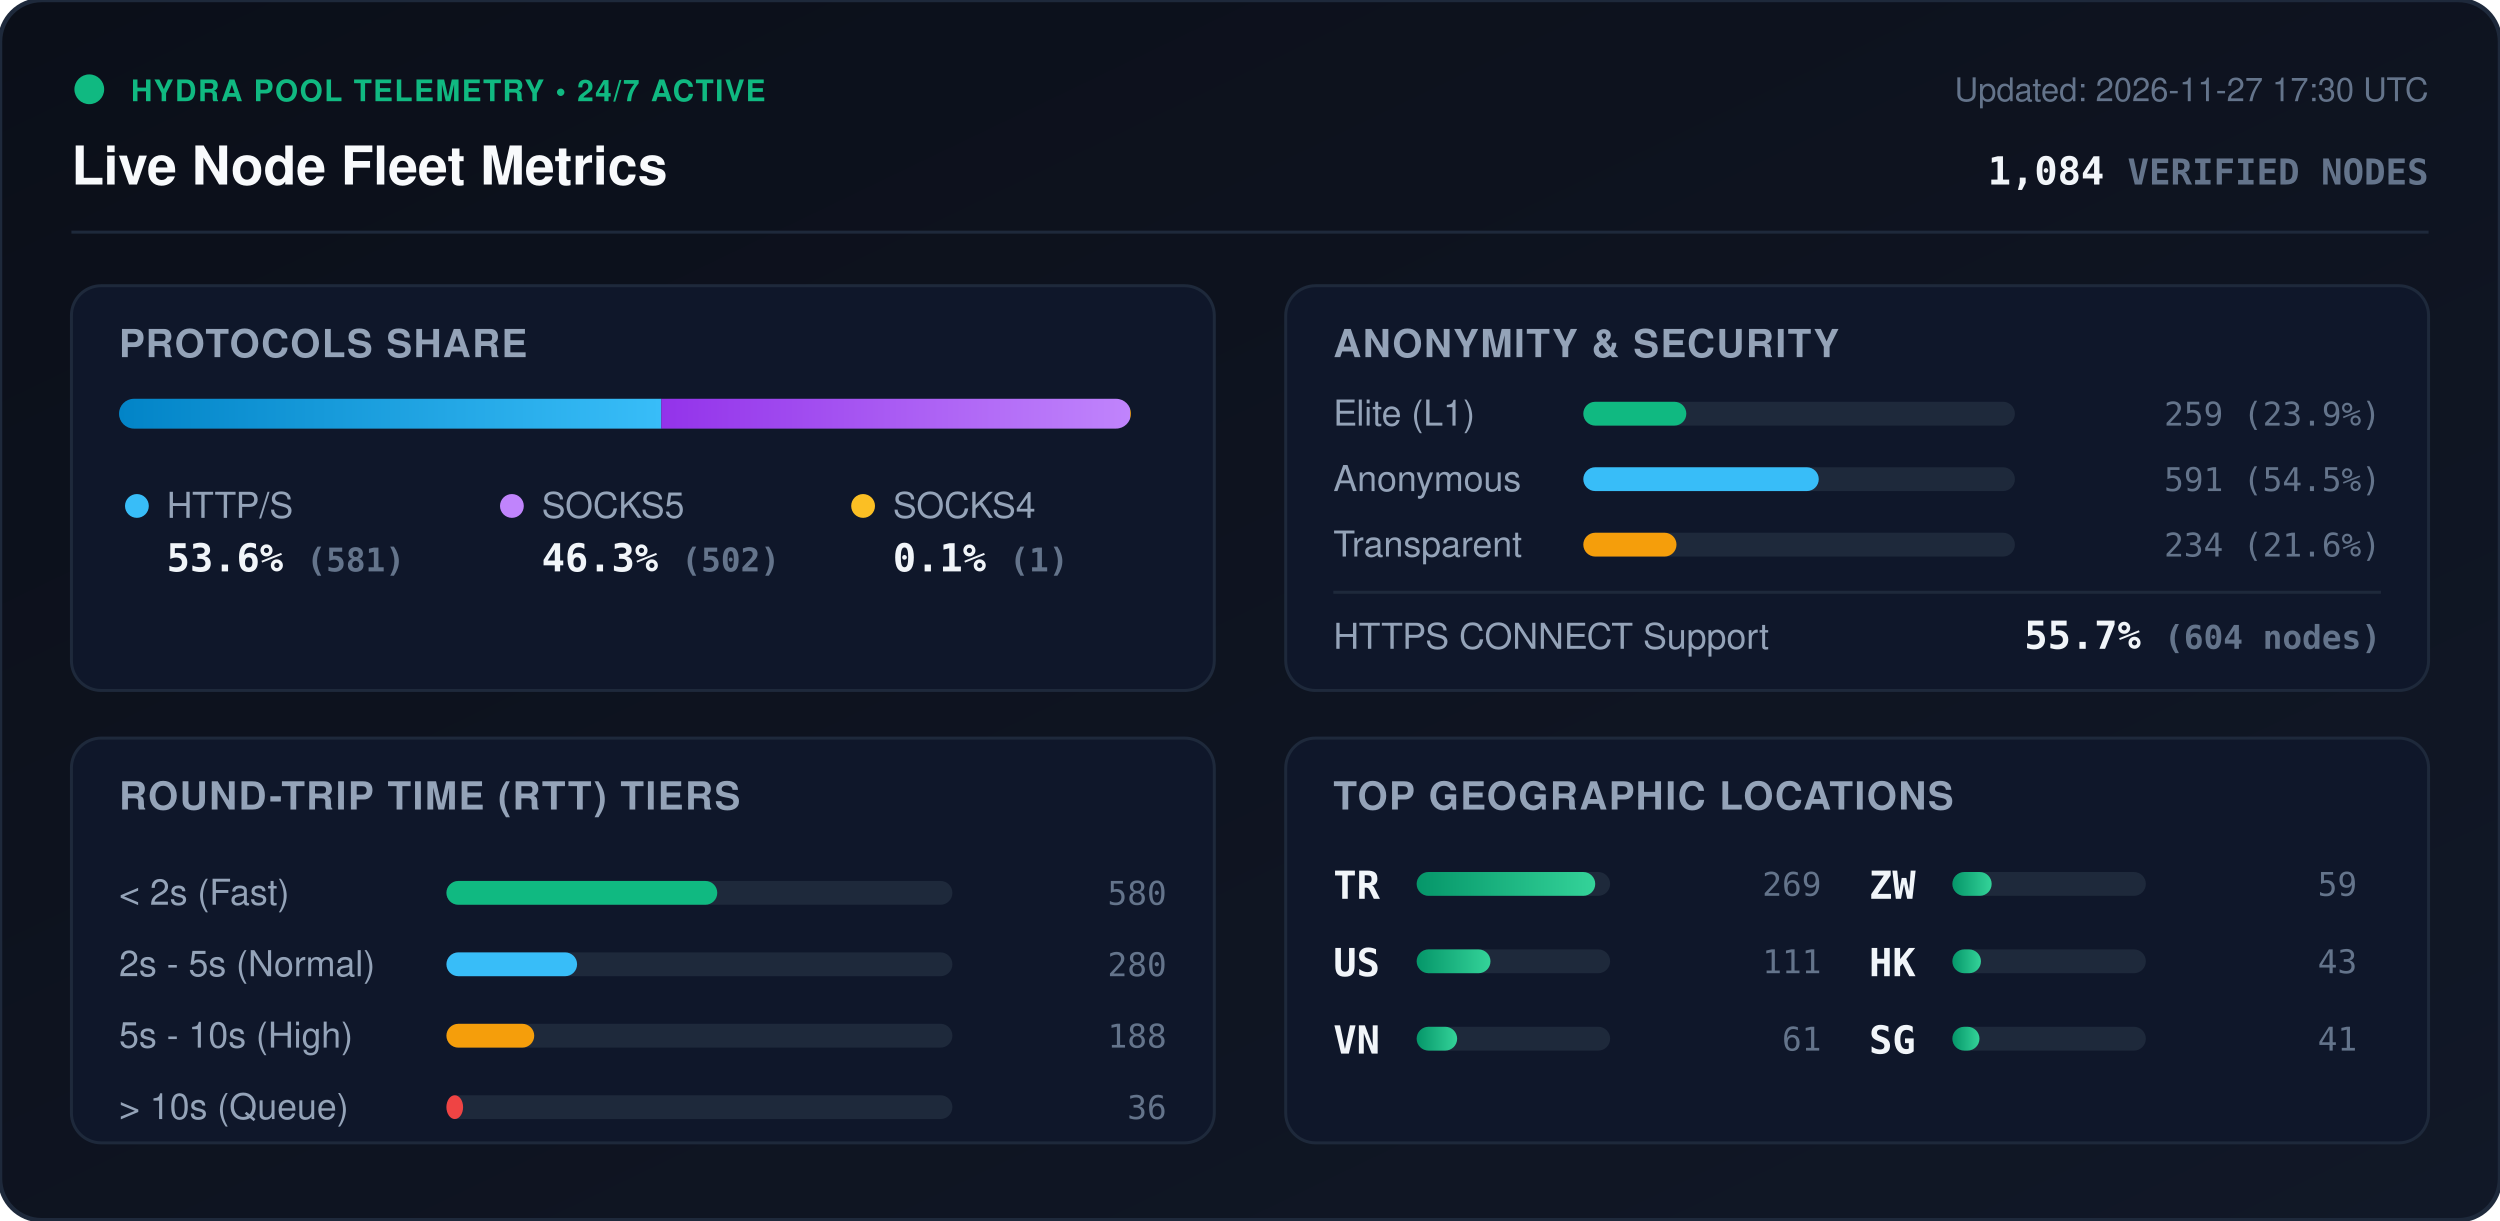
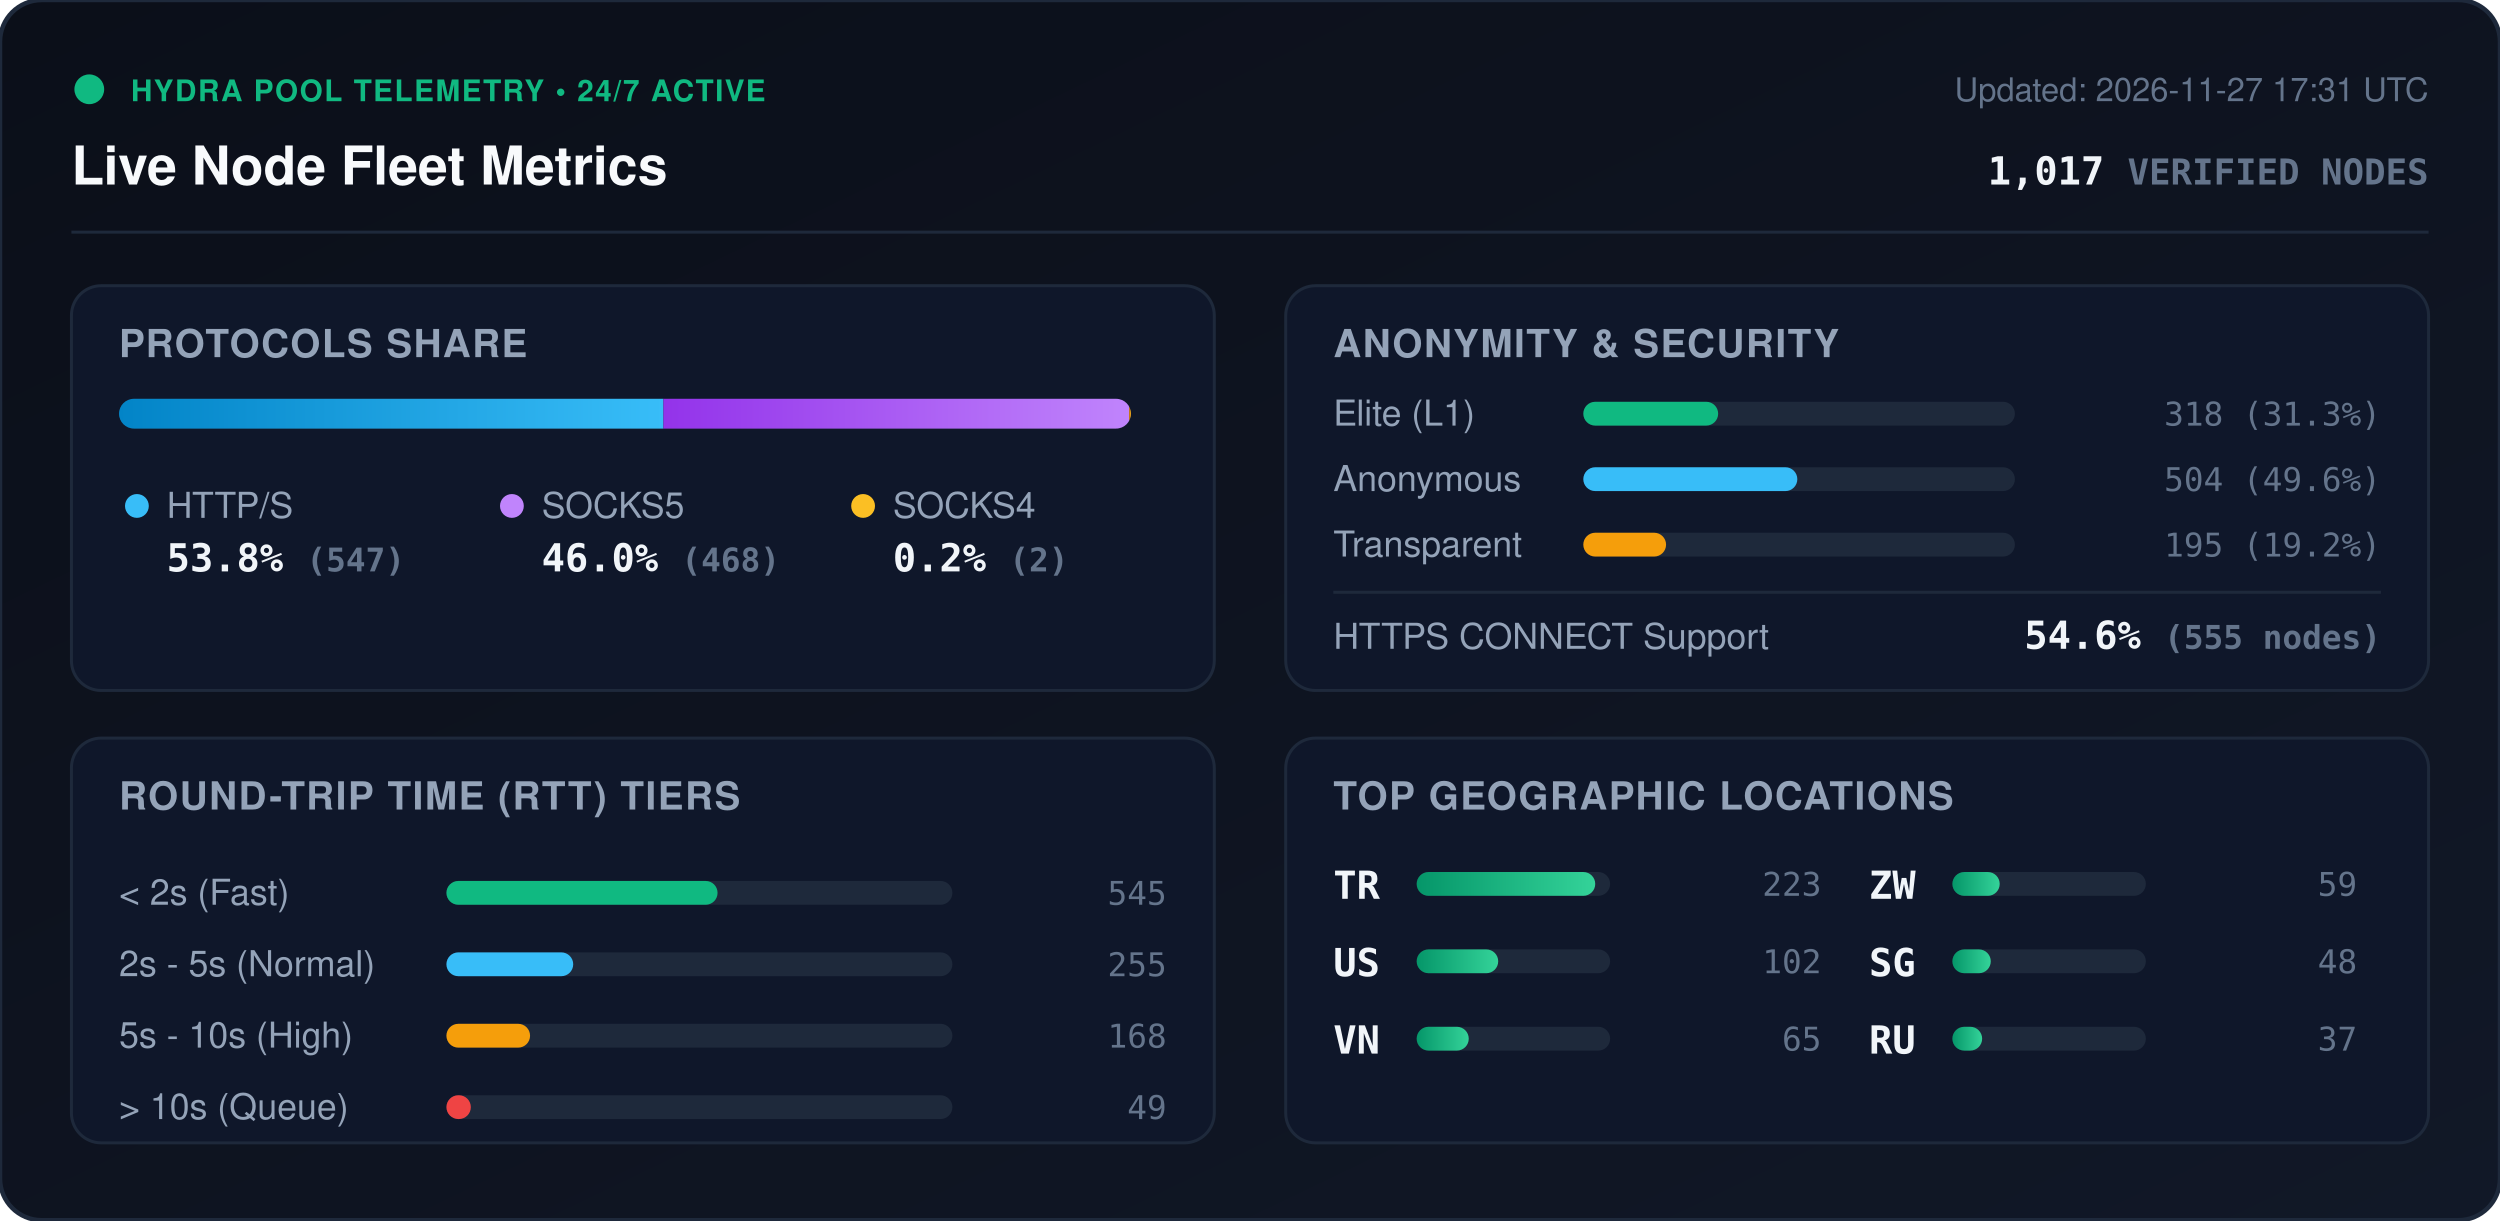
<svg xmlns="http://www.w3.org/2000/svg" viewBox="0 0 840 410" width="840" height="410" style="max-width: 100%; height: auto;">
  <defs>
    <linearGradient id="bg" x1="0%" y1="0%" x2="100%" y2="100%">
      <stop offset="0%" stop-color="#0b0f19" />
      <stop offset="100%" stop-color="#111827" />
    </linearGradient>
    <linearGradient id="bar-http" x1="0%" y1="0%" x2="100%" y2="0%">
      <stop offset="0%" stop-color="#0284c7" />
      <stop offset="100%" stop-color="#38bdf8" />
    </linearGradient>
    <linearGradient id="bar-socks5" x1="0%" y1="0%" x2="100%" y2="0%">
      <stop offset="0%" stop-color="#9333ea" />
      <stop offset="100%" stop-color="#c084fc" />
    </linearGradient>
    <linearGradient id="bar-socks4" x1="0%" y1="0%" x2="100%" y2="0%">
      <stop offset="0%" stop-color="#d97706" />
      <stop offset="100%" stop-color="#fbbf24" />
    </linearGradient>
    <linearGradient id="bar-green" x1="0%" y1="0%" x2="100%" y2="0%">
      <stop offset="0%" stop-color="#059669" />
      <stop offset="100%" stop-color="#34d399" />
    </linearGradient>
    <clipPath id="prog-track-clip">
      <rect width="340.0" height="10" rx="5" />
    </clipPath>
    <style>
      .title { font: 700 18px -apple-system, BlinkMacSystemFont, 'Segoe UI', Helvetica, Arial, sans-serif; fill: #f8fafc; }
      .sub { font: 500 11px -apple-system, BlinkMacSystemFont, 'Segoe UI', Helvetica, Arial, sans-serif; fill: #64748b; }
      .section-hdr { font: 600 13px -apple-system, BlinkMacSystemFont, 'Segoe UI', Helvetica, Arial, sans-serif; fill: #94a3b8; letter-spacing: 0.5px; }
      .metric-val { font: 700 13px -apple-system, BlinkMacSystemFont, 'Segoe UI', Helvetica, Arial, sans-serif; fill: #f1f5f9; }
      .metric-lbl { font: 500 12px -apple-system, BlinkMacSystemFont, 'Segoe UI', Helvetica, Arial, sans-serif; fill: #94a3b8; }
      .badge-txt { font: 700 10px -apple-system, BlinkMacSystemFont, 'Segoe UI', Helvetica, Arial, sans-serif; fill: #10b981; letter-spacing: 0.5px; }
      .mono { font-family: ui-monospace, SFMono-Regular, Menlo, Monaco, Consolas, monospace; }
      .pulse { animation: beacon 2s infinite ease-in-out; }
      @keyframes beacon { 0%, 100% { opacity: 1; } 50% { opacity: 0.35; } }
    </style>
  </defs>
  <rect width="840" height="410" rx="14" fill="url(#bg)" stroke="#1e293b" stroke-width="1.5" />
  <g transform="translate(24, 24)">
    <circle cx="6" cy="6" r="5" fill="#10b981" class="pulse" />
    <text x="20" y="10" class="badge-txt">HYDRA POOL TELEMETRY • 24/7 ACTIVE</text>
    <text x="0" y="38" class="title">Live Node Fleet Metrics</text>
-     <text x="792" y="10" text-anchor="end" class="sub">Updated: 2026-11-27 17:30 UTC</text>
-     <text x="792" y="38" text-anchor="end" class="metric-val mono" fill="#38bdf8">1,084 <tspan font-size="12" fill="#64748b">VERIFIED NODES</tspan>
+     <text x="792" y="10" text-anchor="end" class="sub">Updated: 2026-11-27 17:31 UTC</text>
+     <text x="792" y="38" text-anchor="end" class="metric-val mono" fill="#38bdf8">1,017 <tspan font-size="12" fill="#64748b">VERIFIED NODES</tspan>
    </text>
  </g>
  <line x1="24" y1="78" x2="816" y2="78" stroke="#1e293b" stroke-width="1" />
  <g transform="translate(24, 96)">
    <rect width="384" height="136" rx="10" fill="#0f172a" stroke="#1e293b" />
    <text x="16" y="24" class="section-hdr">PROTOCOLS SHARE</text>
    <g transform="translate(16, 38)">
      <rect width="340.0" height="10" rx="5" fill="#1e293b" />
      <g clip-path="url(#prog-track-clip)">
-         <rect x="0" width="182.2" height="10" fill="url(#bar-http)" />
-         <rect x="182.2" width="157.5" height="10" fill="url(#bar-socks5)" />
-         <rect x="339.7" width="0.3" height="10" fill="url(#bar-socks4)" />
+         <rect x="0" width="182.9" height="10" fill="url(#bar-http)" />
+         <rect x="182.9" width="156.5" height="10" fill="url(#bar-socks5)" />
+         <rect x="339.4" width="0.7" height="10" fill="url(#bar-socks4)" />
      </g>
    </g>
    <g transform="translate(16, 68)">
      <circle cx="6" cy="6" r="4" fill="#38bdf8" />
      <text x="16" y="10" class="metric-lbl">HTTP/S</text>
-       <text x="16" y="28" class="metric-val mono">53.6% <tspan font-size="11" fill="#64748b">(581)</tspan>
+       <text x="16" y="28" class="metric-val mono">53.8% <tspan font-size="11" fill="#64748b">(547)</tspan>
      </text>
      <circle cx="132" cy="6" r="4" fill="#c084fc" />
      <text x="142" y="10" class="metric-lbl">SOCKS5</text>
-       <text x="142" y="28" class="metric-val mono">46.3% <tspan font-size="11" fill="#64748b">(502)</tspan>
+       <text x="142" y="28" class="metric-val mono">46.0% <tspan font-size="11" fill="#64748b">(468)</tspan>
      </text>
      <circle cx="250" cy="6" r="4" fill="#fbbf24" />
      <text x="260" y="10" class="metric-lbl">SOCKS4</text>
-       <text x="260" y="28" class="metric-val mono">0.1% <tspan font-size="11" fill="#64748b">(1)</tspan>
+       <text x="260" y="28" class="metric-val mono">0.2% <tspan font-size="11" fill="#64748b">(2)</tspan>
      </text>
    </g>
  </g>
  <g transform="translate(432, 96)">
    <rect width="384" height="136" rx="10" fill="#0f172a" stroke="#1e293b" />
    <text x="16" y="24" class="section-hdr">ANONYMITY &amp; SECURITY</text>
    <text x="16" y="47" class="metric-lbl">Elite (L1)</text>
    <rect x="100" y="39" width="145.0" height="8" rx="4" fill="#1e293b" />
-     <rect x="100" y="39" width="34.6" height="8" rx="4" fill="#10b981" />
-     <text x="368" y="47" text-anchor="end" class="mono sub" fill="#e2e8f0">259 (23.9%)</text>
+     <rect x="100" y="39" width="45.3" height="8" rx="4" fill="#10b981" />
+     <text x="368" y="47" text-anchor="end" class="mono sub" fill="#e2e8f0">318 (31.3%)</text>
    <text x="16" y="69" class="metric-lbl">Anonymous</text>
    <rect x="100" y="61" width="145.0" height="8" rx="4" fill="#1e293b" />
-     <rect x="100" y="61" width="79.1" height="8" rx="4" fill="#38bdf8" />
-     <text x="368" y="69" text-anchor="end" class="mono sub" fill="#e2e8f0">591 (54.5%)</text>
+     <rect x="100" y="61" width="71.9" height="8" rx="4" fill="#38bdf8" />
+     <text x="368" y="69" text-anchor="end" class="mono sub" fill="#e2e8f0">504 (49.6%)</text>
    <text x="16" y="91" class="metric-lbl">Transparent</text>
    <rect x="100" y="83" width="145.0" height="8" rx="4" fill="#1e293b" />
-     <rect x="100" y="83" width="31.3" height="8" rx="4" fill="#f59e0b" />
-     <text x="368" y="91" text-anchor="end" class="mono sub" fill="#e2e8f0">234 (21.6%)</text>
+     <rect x="100" y="83" width="27.8" height="8" rx="4" fill="#f59e0b" />
+     <text x="368" y="91" text-anchor="end" class="mono sub" fill="#e2e8f0">195 (19.2%)</text>
    <line x1="16" y1="103" x2="368" y2="103" stroke="#1e293b" stroke-width="1" />
    <text x="16" y="122" class="metric-lbl">HTTPS CONNECT Support</text>
-     <text x="368" y="122" text-anchor="end" class="metric-val mono" fill="#34d399">55.7% <tspan font-size="11" fill="#64748b">(604 nodes)</tspan>
+     <text x="368" y="122" text-anchor="end" class="metric-val mono" fill="#34d399">54.6% <tspan font-size="11" fill="#64748b">(555 nodes)</tspan>
    </text>
  </g>
  <g transform="translate(24, 248)">
    <rect width="384" height="136" rx="10" fill="#0f172a" stroke="#1e293b" />
    <text x="16" y="24" class="section-hdr">ROUND-TRIP TIME (RTT) TIERS</text>
    <g transform="translate(16, 42)">
      <text x="0" y="14" class="metric-lbl">&lt; 2s (Fast)</text>
      <rect x="110" y="6" width="170" height="8" rx="4" fill="#1e293b" />
-       <rect x="110" y="6" width="91.0" height="8" rx="4" fill="#10b981" />
-       <text x="352" y="14" text-anchor="end" class="mono sub">580</text>
+       <rect x="110" y="6" width="91.1" height="8" rx="4" fill="#10b981" />
+       <text x="352" y="14" text-anchor="end" class="mono sub">545</text>
      <text x="0" y="38" class="metric-lbl">2s - 5s (Normal)</text>
      <rect x="110" y="30" width="170" height="8" rx="4" fill="#1e293b" />
-       <rect x="110" y="30" width="43.9" height="8" rx="4" fill="#38bdf8" />
-       <text x="352" y="38" text-anchor="end" class="mono sub">280</text>
+       <rect x="110" y="30" width="42.6" height="8" rx="4" fill="#38bdf8" />
+       <text x="352" y="38" text-anchor="end" class="mono sub">255</text>
      <text x="0" y="62" class="metric-lbl">5s - 10s (High)</text>
      <rect x="110" y="54" width="170" height="8" rx="4" fill="#1e293b" />
-       <rect x="110" y="54" width="29.5" height="8" rx="4" fill="#f59e0b" />
-       <text x="352" y="62" text-anchor="end" class="mono sub">188</text>
+       <rect x="110" y="54" width="28.1" height="8" rx="4" fill="#f59e0b" />
+       <text x="352" y="62" text-anchor="end" class="mono sub">168</text>
      <text x="0" y="86" class="metric-lbl">&gt; 10s (Queue)</text>
      <rect x="110" y="78" width="170" height="8" rx="4" fill="#1e293b" />
-       <rect x="110" y="78" width="5.6" height="8" rx="4" fill="#ef4444" />
-       <text x="352" y="86" text-anchor="end" class="mono sub">36</text>
+       <rect x="110" y="78" width="8.2" height="8" rx="4" fill="#ef4444" />
+       <text x="352" y="86" text-anchor="end" class="mono sub">49</text>
    </g>
  </g>
  <g transform="translate(432, 248)">
    <rect width="384" height="136" rx="10" fill="#0f172a" stroke="#1e293b" />
    <text x="16" y="24" class="section-hdr">TOP GEOGRAPHIC LOCATIONS</text>
    <g transform="translate(16, 42)">
      <g transform="translate(0, 0)">
        <text x="0" y="12" class="mono metric-val" font-size="12">TR</text>
        <rect x="28" y="3" width="65" height="8" rx="4" fill="#1e293b" />
        <rect x="28" y="3" width="60.0" height="8" rx="4" fill="url(#bar-green)" />
-         <text x="164" y="11" text-anchor="end" class="mono sub">269</text>
+         <text x="164" y="11" text-anchor="end" class="mono sub">223</text>
      </g>
      <g transform="translate(0, 26)">
        <text x="0" y="12" class="mono metric-val" font-size="12">US</text>
        <rect x="28" y="3" width="65" height="8" rx="4" fill="#1e293b" />
-         <rect x="28" y="3" width="24.8" height="8" rx="4" fill="url(#bar-green)" />
-         <text x="164" y="11" text-anchor="end" class="mono sub">111</text>
+         <rect x="28" y="3" width="27.4" height="8" rx="4" fill="url(#bar-green)" />
+         <text x="164" y="11" text-anchor="end" class="mono sub">102</text>
      </g>
      <g transform="translate(0, 52)">
        <text x="0" y="12" class="mono metric-val" font-size="12">VN</text>
        <rect x="28" y="3" width="65" height="8" rx="4" fill="#1e293b" />
-         <rect x="28" y="3" width="13.6" height="8" rx="4" fill="url(#bar-green)" />
-         <text x="164" y="11" text-anchor="end" class="mono sub">61</text>
+         <rect x="28" y="3" width="17.5" height="8" rx="4" fill="url(#bar-green)" />
+         <text x="164" y="11" text-anchor="end" class="mono sub">65</text>
      </g>
      <g transform="translate(180, 0)">
        <text x="0" y="12" class="mono metric-val" font-size="12">ZW</text>
        <rect x="28" y="3" width="65" height="8" rx="4" fill="#1e293b" />
-         <rect x="28" y="3" width="13.2" height="8" rx="4" fill="url(#bar-green)" />
+         <rect x="28" y="3" width="15.9" height="8" rx="4" fill="url(#bar-green)" />
        <text x="164" y="11" text-anchor="end" class="mono sub">59</text>
      </g>
      <g transform="translate(180, 26)">
-         <text x="0" y="12" class="mono metric-val" font-size="12">HK</text>
+         <text x="0" y="12" class="mono metric-val" font-size="12">SG</text>
        <rect x="28" y="3" width="65" height="8" rx="4" fill="#1e293b" />
-         <rect x="28" y="3" width="9.6" height="8" rx="4" fill="url(#bar-green)" />
-         <text x="164" y="11" text-anchor="end" class="mono sub">43</text>
+         <rect x="28" y="3" width="12.9" height="8" rx="4" fill="url(#bar-green)" />
+         <text x="164" y="11" text-anchor="end" class="mono sub">48</text>
      </g>
      <g transform="translate(180, 52)">
-         <text x="0" y="12" class="mono metric-val" font-size="12">SG</text>
+         <text x="0" y="12" class="mono metric-val" font-size="12">RU</text>
        <rect x="28" y="3" width="65" height="8" rx="4" fill="#1e293b" />
-         <rect x="28" y="3" width="9.1" height="8" rx="4" fill="url(#bar-green)" />
-         <text x="164" y="11" text-anchor="end" class="mono sub">41</text>
+         <rect x="28" y="3" width="10.0" height="8" rx="4" fill="url(#bar-green)" />
+         <text x="164" y="11" text-anchor="end" class="mono sub">37</text>
      </g>
    </g>
  </g>
</svg>
